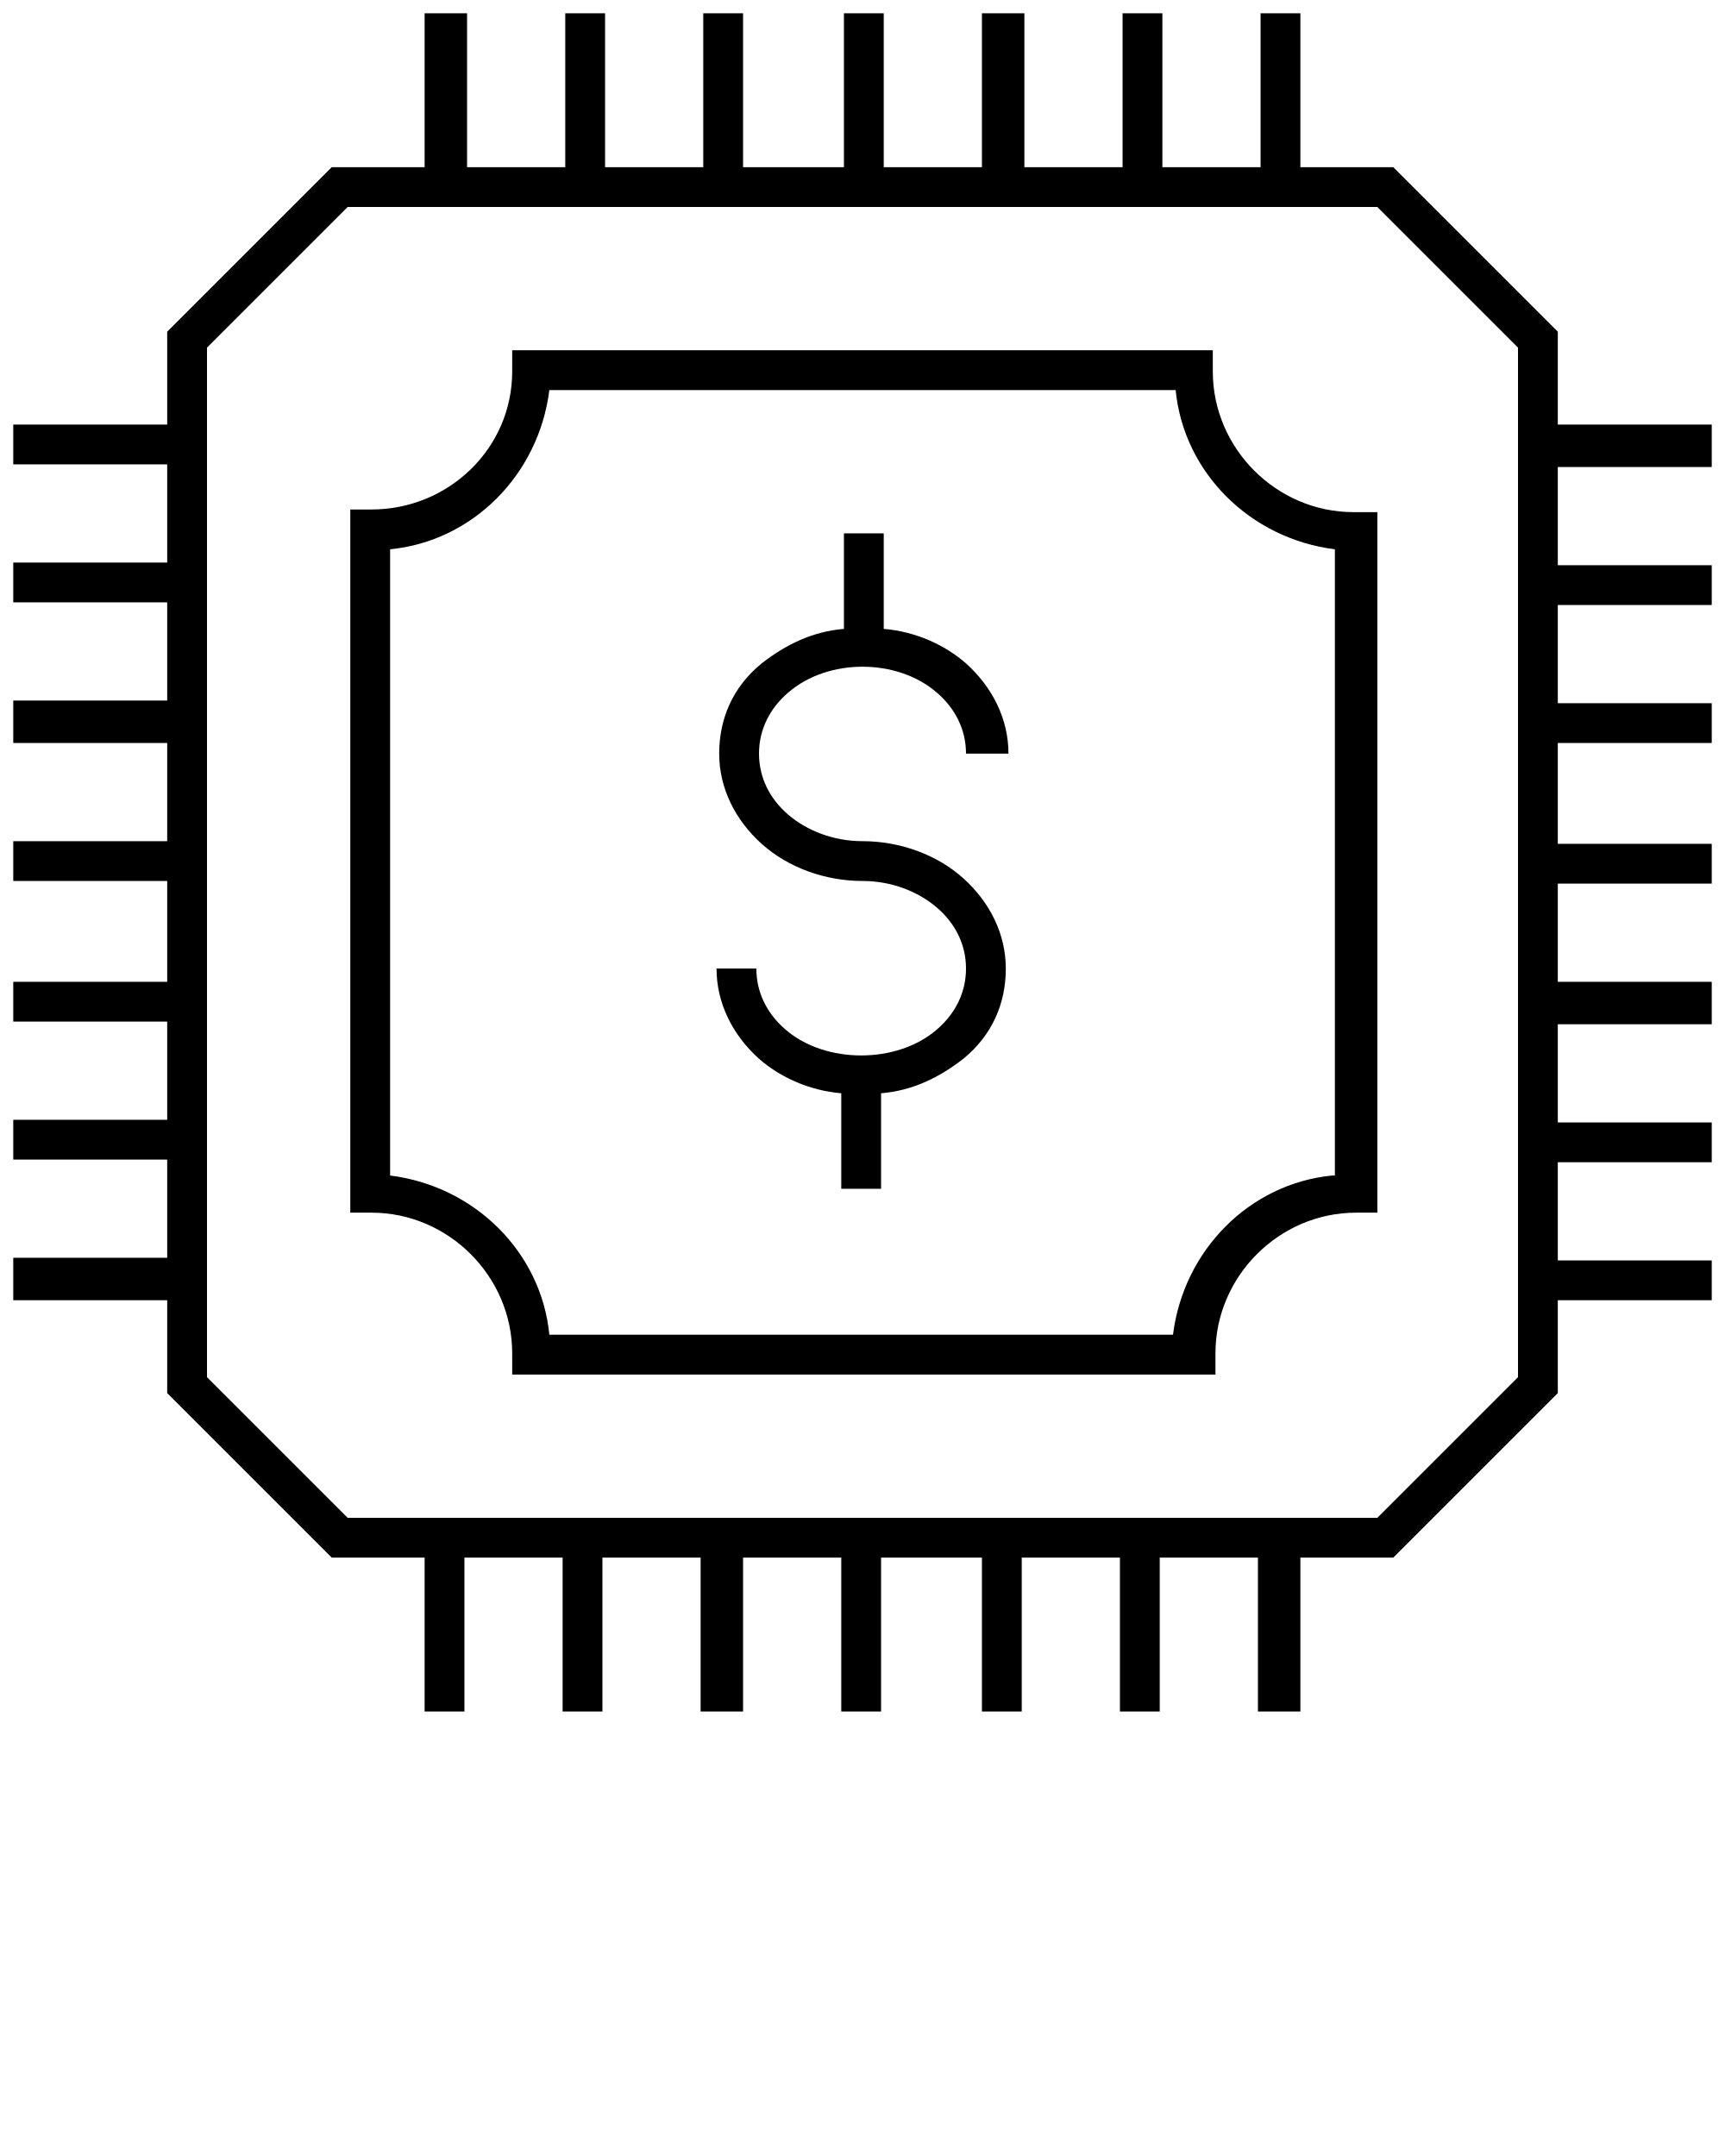
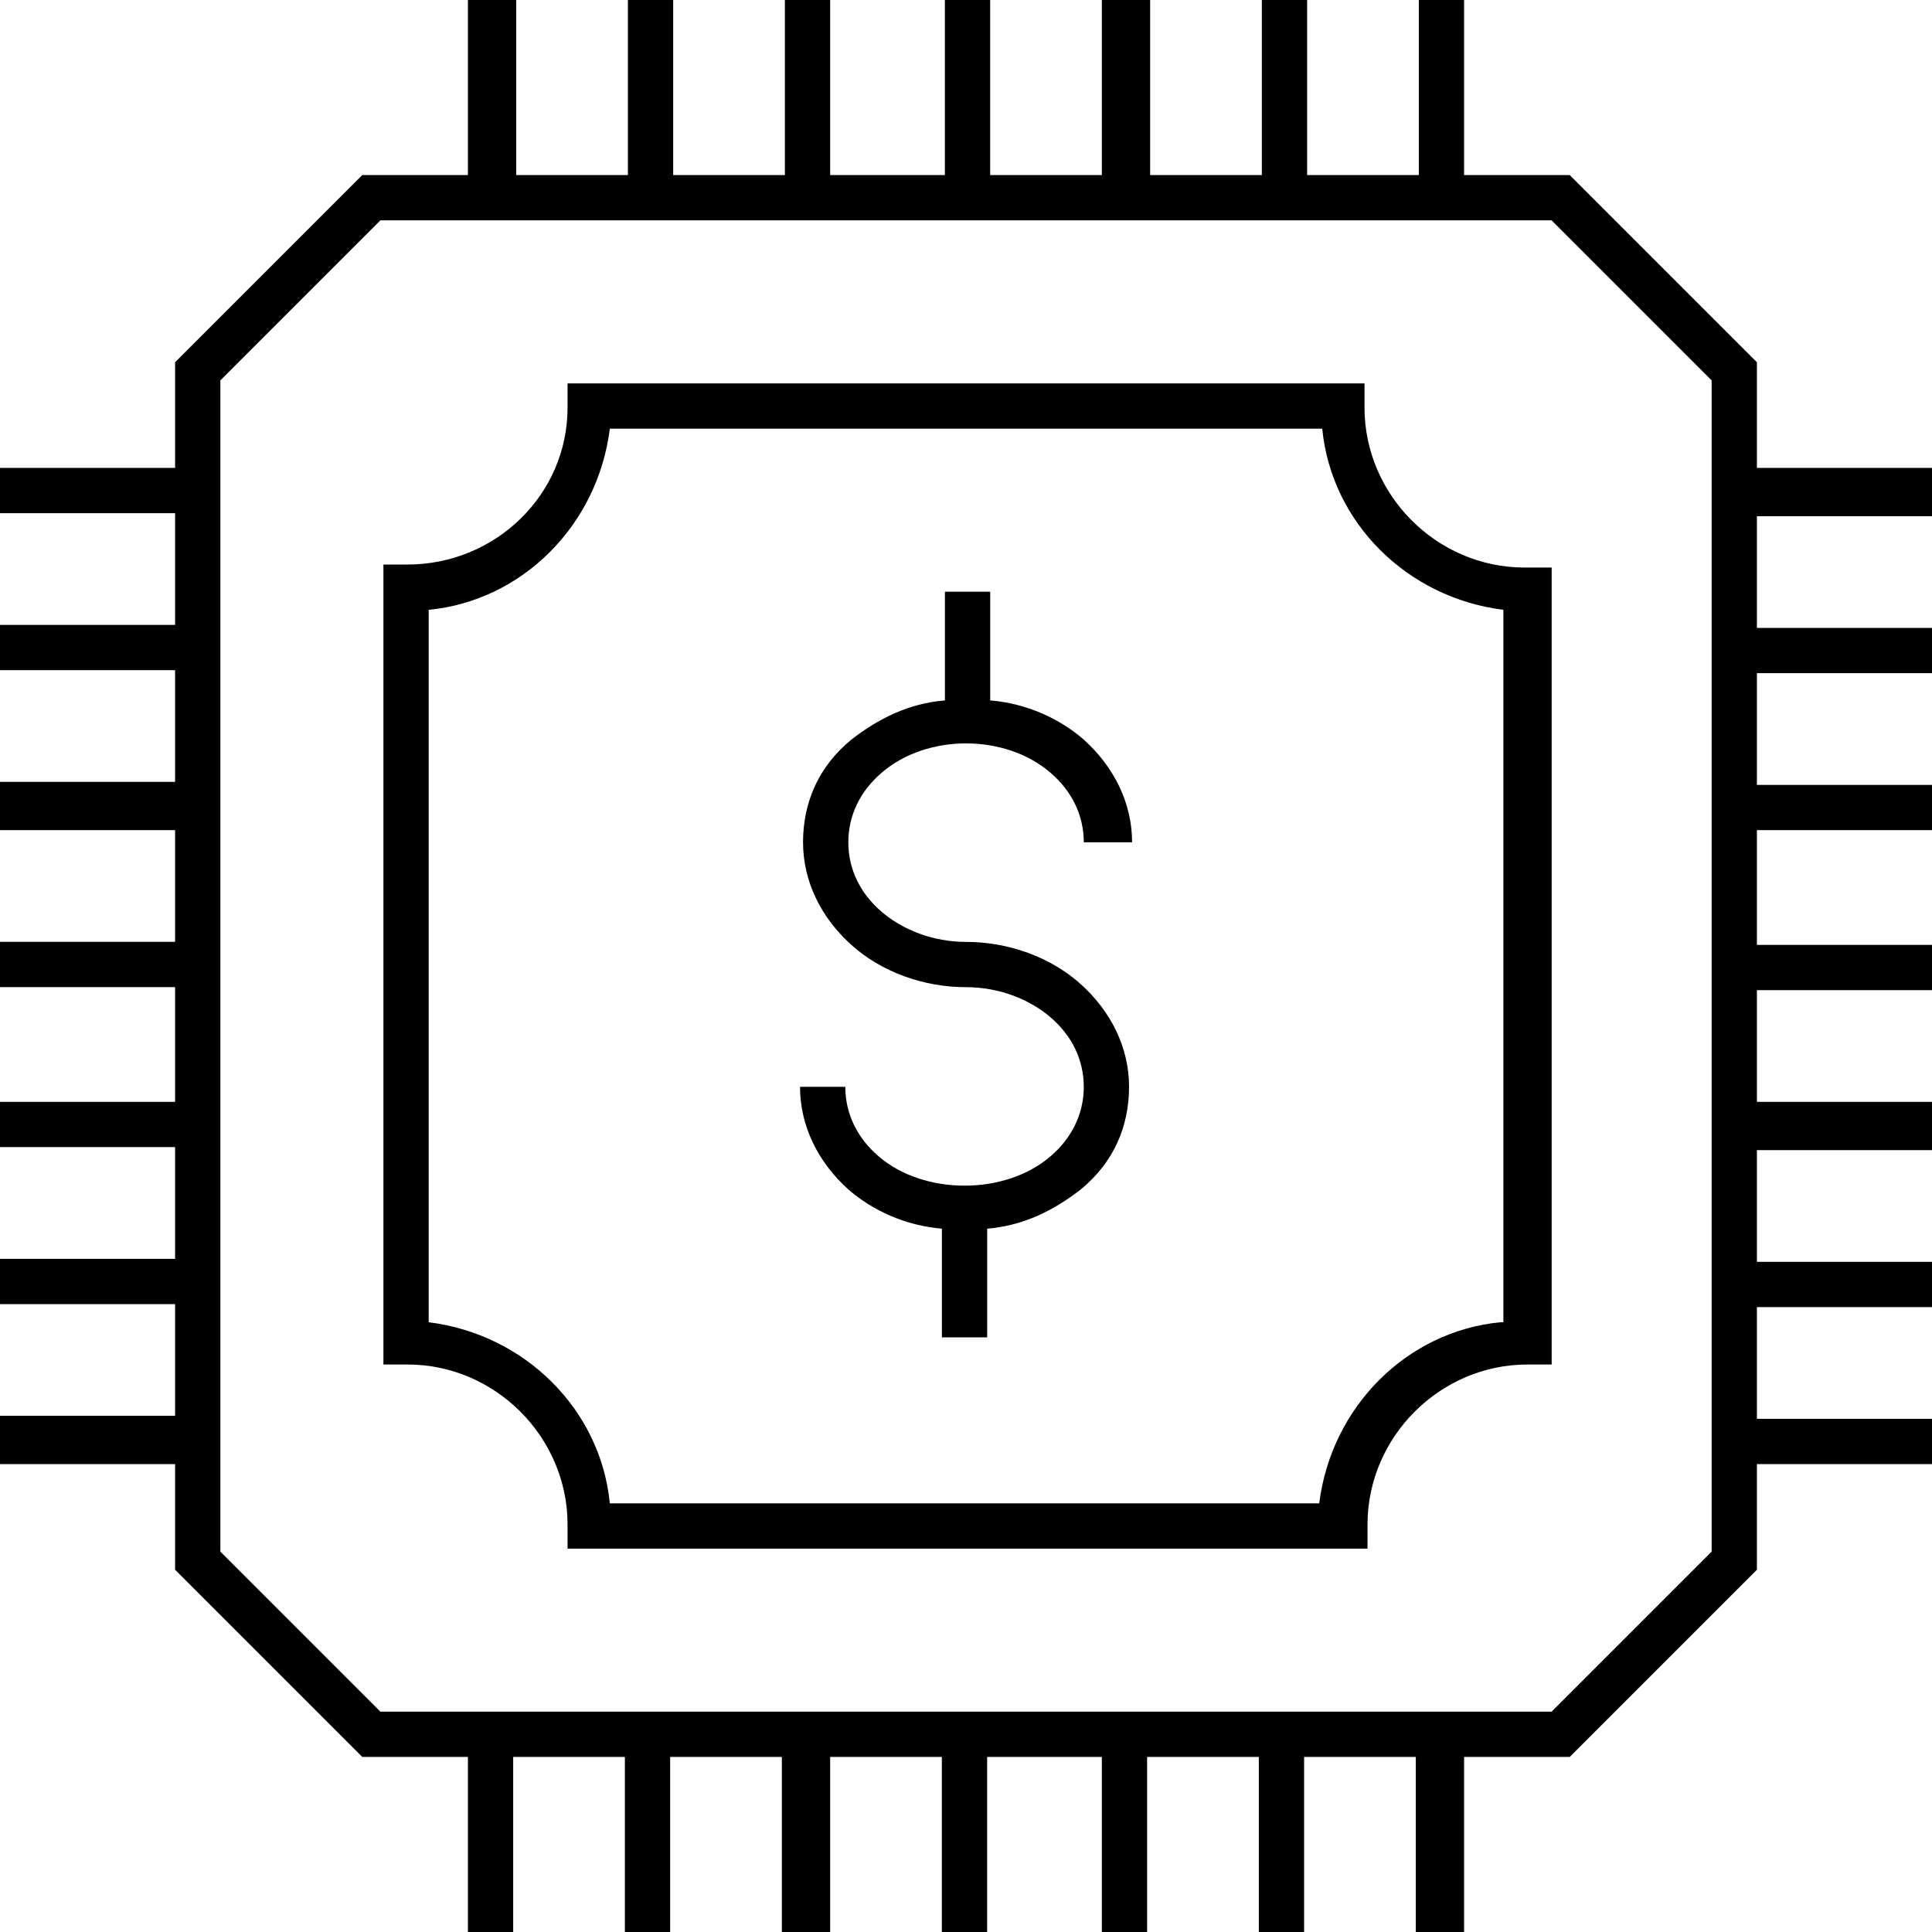
- <svg xmlns="http://www.w3.org/2000/svg" version="1.1" x="0px" y="0px" viewBox="0 0 65 81.25" enable-background="new 0 0 65 65" xml:space="preserve">
-   <g>
-     <path d="M35.3,26.1c0.7,0.6,1.1,1.4,1.1,2.3H38c0-1.3-0.6-2.5-1.6-3.4c-0.8-0.7-1.9-1.2-3.1-1.3v-3.6h-1.5v3.6   c-1.2,0.1-2.2,0.6-3.1,1.3c-1.1,0.9-1.6,2.1-1.6,3.4c0,1.3,0.6,2.5,1.6,3.4c1,0.9,2.4,1.4,3.8,1.4c1.1,0,2.1,0.4,2.8,1   c0.7,0.6,1.1,1.4,1.1,2.3c0,0.9-0.4,1.7-1.1,2.3c-1.5,1.3-4.2,1.3-5.7,0c-0.7-0.6-1.1-1.4-1.1-2.3H27c0,1.3,0.6,2.5,1.6,3.4   c0.8,0.7,1.9,1.2,3.1,1.3v3.6h1.5v-3.6c1.2-0.1,2.2-0.6,3.1-1.3c1.1-0.9,1.6-2.1,1.6-3.4c0-1.3-0.6-2.5-1.6-3.4   c-1-0.9-2.4-1.4-3.8-1.4c-1.1,0-2.1-0.4-2.8-1c-0.7-0.6-1.1-1.4-1.1-2.3c0-0.9,0.4-1.7,1.1-2.3C31.2,24.8,33.8,24.8,35.3,26.1z" />
-     <path d="M64.5,17.5V16h-5.8v-3.5l-6.2-6.2H49V0.5h-1.5v5.8h-3.7V0.5h-1.5v5.8h-3.7V0.5H37v5.8h-3.7V0.5h-1.5v5.8H28V0.5h-1.5v5.8   h-3.7V0.5h-1.5v5.8h-3.7V0.5H16v5.8h-3.5l-6.2,6.2V16H0.5v1.5h5.8v3.7H0.5v1.5h5.8v3.7H0.5V28h5.8v3.7H0.5v1.5h5.8V37H0.5v1.5h5.8   v3.7H0.5v1.5h5.8v3.7H0.5V49h5.8v3.5l6.2,6.2H16v5.8h1.5v-5.8h3.7v5.8h1.5v-5.8h3.7v5.8H28v-5.8h3.7v5.8h1.5v-5.8H37v5.8h1.5v-5.8   h3.7v5.8h1.5v-5.8h3.7v5.8H49v-5.8h3.5l6.2-6.2V49h5.8v-1.5h-5.8v-3.7h5.8v-1.5h-5.8v-3.7h5.8V37h-5.8v-3.7h5.8v-1.5h-5.8V28h5.8   v-1.5h-5.8v-3.7h5.8v-1.5h-5.8v-3.7H64.5z M57.2,51.9l-5.3,5.3H13.1l-5.3-5.3V13.1l5.3-5.3h38.8l5.3,5.3V51.9z" />
-     <path d="M45.7,14v-0.8H19.3V14c0,2.9-2.4,5.2-5.3,5.2h-0.8v26.5H14c2.9,0,5.3,2.4,5.3,5.3v0.8h26.5V51c0-2.9,2.4-5.3,5.3-5.3h0.8   V19.3H51C48.1,19.3,45.7,16.9,45.7,14z M50.2,44.3c-3.1,0.3-5.6,2.8-6,6H20.7c-0.3-3.1-2.8-5.6-6-6V20.7c3.1-0.3,5.6-2.8,6-6h23.6   c0.3,3.1,2.8,5.6,6,6V44.3z" />
+ <svg xmlns="http://www.w3.org/2000/svg" xmlns:xlink="http://www.w3.org/1999/xlink" width="110" height="110" viewBox="0 0 110 110" version="1.1">
+   <g id="Canvas" transform="translate(-980 -1708)">
+     <g id="Digital_icon">
+       <g id="Group">
+         <g id="Vector">
+           <use xlink:href="#path0_fill" transform="translate(1025.55 1741.69)" />
+         </g>
+         <g id="Vector">
+           <use xlink:href="#path1_fill" transform="translate(980 1708)" />
+         </g>
+         <g id="Vector">
+           <use xlink:href="#path2_fill" transform="translate(1001.83 1729.83)" />
+         </g>
+       </g>
+     </g>
  </g>
+   <defs>
+     <path id="path0_fill" d="M 14.266 10.312C 15.469 11.344 16.156 12.719 16.156 14.266L 18.906 14.266C 18.906 12.031 17.875 9.969 16.156 8.422C 14.781 7.219 12.891 6.359 10.828 6.188L 10.828 6.55651e-07L 8.25 6.55651e-07L 8.25 6.188C 6.188 6.359 4.469 7.219 2.922 8.422C 1.031 9.969 0.172 12.031 0.172 14.266C 0.172 16.5 1.203 18.562 2.922 20.109C 4.641 21.656 7.047 22.516 9.453 22.516C 11.344 22.516 13.062 23.203 14.266 24.234C 15.469 25.266 16.156 26.641 16.156 28.188C 16.156 29.734 15.469 31.109 14.266 32.141C 11.688 34.375 7.047 34.375 4.469 32.141C 3.266 31.109 2.578 29.734 2.578 28.188L 0 28.188C 0 30.422 1.031 32.484 2.75 34.031C 4.125 35.234 6.016 36.094 8.078 36.266L 8.078 42.453L 10.656 42.453L 10.656 36.266C 12.719 36.094 14.438 35.234 15.984 34.031C 17.875 32.484 18.734 30.422 18.734 28.188C 18.734 25.953 17.703 23.891 15.984 22.344C 14.266 20.797 11.859 19.938 9.453 19.938C 7.562 19.938 5.844 19.25 4.641 18.219C 3.438 17.188 2.75 15.812 2.75 14.266C 2.75 12.719 3.438 11.344 4.641 10.312C 7.219 8.078 11.688 8.078 14.266 10.312Z" />
+     <path id="path1_fill" d="M 110 29.219L 110 26.641L 100.031 26.641L 100.031 20.625L 89.375 9.969L 83.359 9.969L 83.359 0L 80.781 0L 80.781 9.969L 74.422 9.969L 74.422 0L 71.844 0L 71.844 9.969L 65.484 9.969L 65.484 0L 62.734 0L 62.734 9.969L 56.375 9.969L 56.375 0L 53.797 0L 53.797 9.969L 47.266 9.969L 47.266 0L 44.688 0L 44.688 9.969L 38.328 9.969L 38.328 0L 35.75 0L 35.75 9.969L 29.391 9.969L 29.391 0L 26.641 0L 26.641 9.969L 20.625 9.969L 9.969 20.625L 9.969 26.641L 0 26.641L 0 29.219L 9.969 29.219L 9.969 35.578L 0 35.578L 0 38.156L 9.969 38.156L 9.969 44.516L 0 44.516L 0 47.266L 9.969 47.266L 9.969 53.625L 0 53.625L 0 56.203L 9.969 56.203L 9.969 62.734L 0 62.734L 0 65.312L 9.969 65.312L 9.969 71.672L 0 71.672L 0 74.25L 9.969 74.25L 9.969 80.609L 0 80.609L 0 83.359L 9.969 83.359L 9.969 89.375L 20.625 100.031L 26.641 100.031L 26.641 110L 29.219 110L 29.219 100.031L 35.578 100.031L 35.578 110L 38.156 110L 38.156 100.031L 44.516 100.031L 44.516 110L 47.266 110L 47.266 100.031L 53.625 100.031L 53.625 110L 56.203 110L 56.203 100.031L 62.734 100.031L 62.734 110L 65.312 110L 65.312 100.031L 71.672 100.031L 71.672 110L 74.25 110L 74.25 100.031L 80.609 100.031L 80.609 110L 83.359 110L 83.359 100.031L 89.375 100.031L 100.031 89.375L 100.031 83.359L 110 83.359L 110 80.781L 100.031 80.781L 100.031 74.422L 110 74.422L 110 71.844L 100.031 71.844L 100.031 65.484L 110 65.484L 110 62.734L 100.031 62.734L 100.031 56.375L 110 56.375L 110 53.797L 100.031 53.797L 100.031 47.266L 110 47.266L 110 44.688L 100.031 44.688L 100.031 38.328L 110 38.328L 110 35.75L 100.031 35.75L 100.031 29.391L 110 29.391L 110 29.219ZM 97.453 88.344L 88.344 97.453L 21.656 97.453L 12.547 88.344L 12.547 21.656L 21.656 12.547L 88.344 12.547L 97.453 21.656L 97.453 88.344Z" />
+     <path id="path2_fill" d="M 55.859 1.375L 55.859 -3.27826e-07L 10.484 -3.27826e-07L 10.484 1.375C 10.484 6.359 6.359 10.312 1.375 10.312L -3.27826e-07 10.312L -3.27826e-07 55.859L 1.375 55.859C 6.359 55.859 10.484 59.984 10.484 64.969L 10.484 66.344L 56.031 66.344L 56.031 64.969C 56.031 59.984 60.156 55.859 65.141 55.859L 66.516 55.859L 66.516 10.484L 64.969 10.484C 59.984 10.484 55.859 6.359 55.859 1.375ZM 63.594 53.453C 58.266 53.969 53.969 58.266 53.281 63.766L 12.891 63.766C 12.375 58.438 8.078 54.141 2.578 53.453L 2.578 12.891C 7.906 12.375 12.203 8.078 12.891 2.578L 53.453 2.578C 53.969 7.906 58.266 12.203 63.766 12.891L 63.766 53.453L 63.594 53.453Z" />
+   </defs>
</svg>
